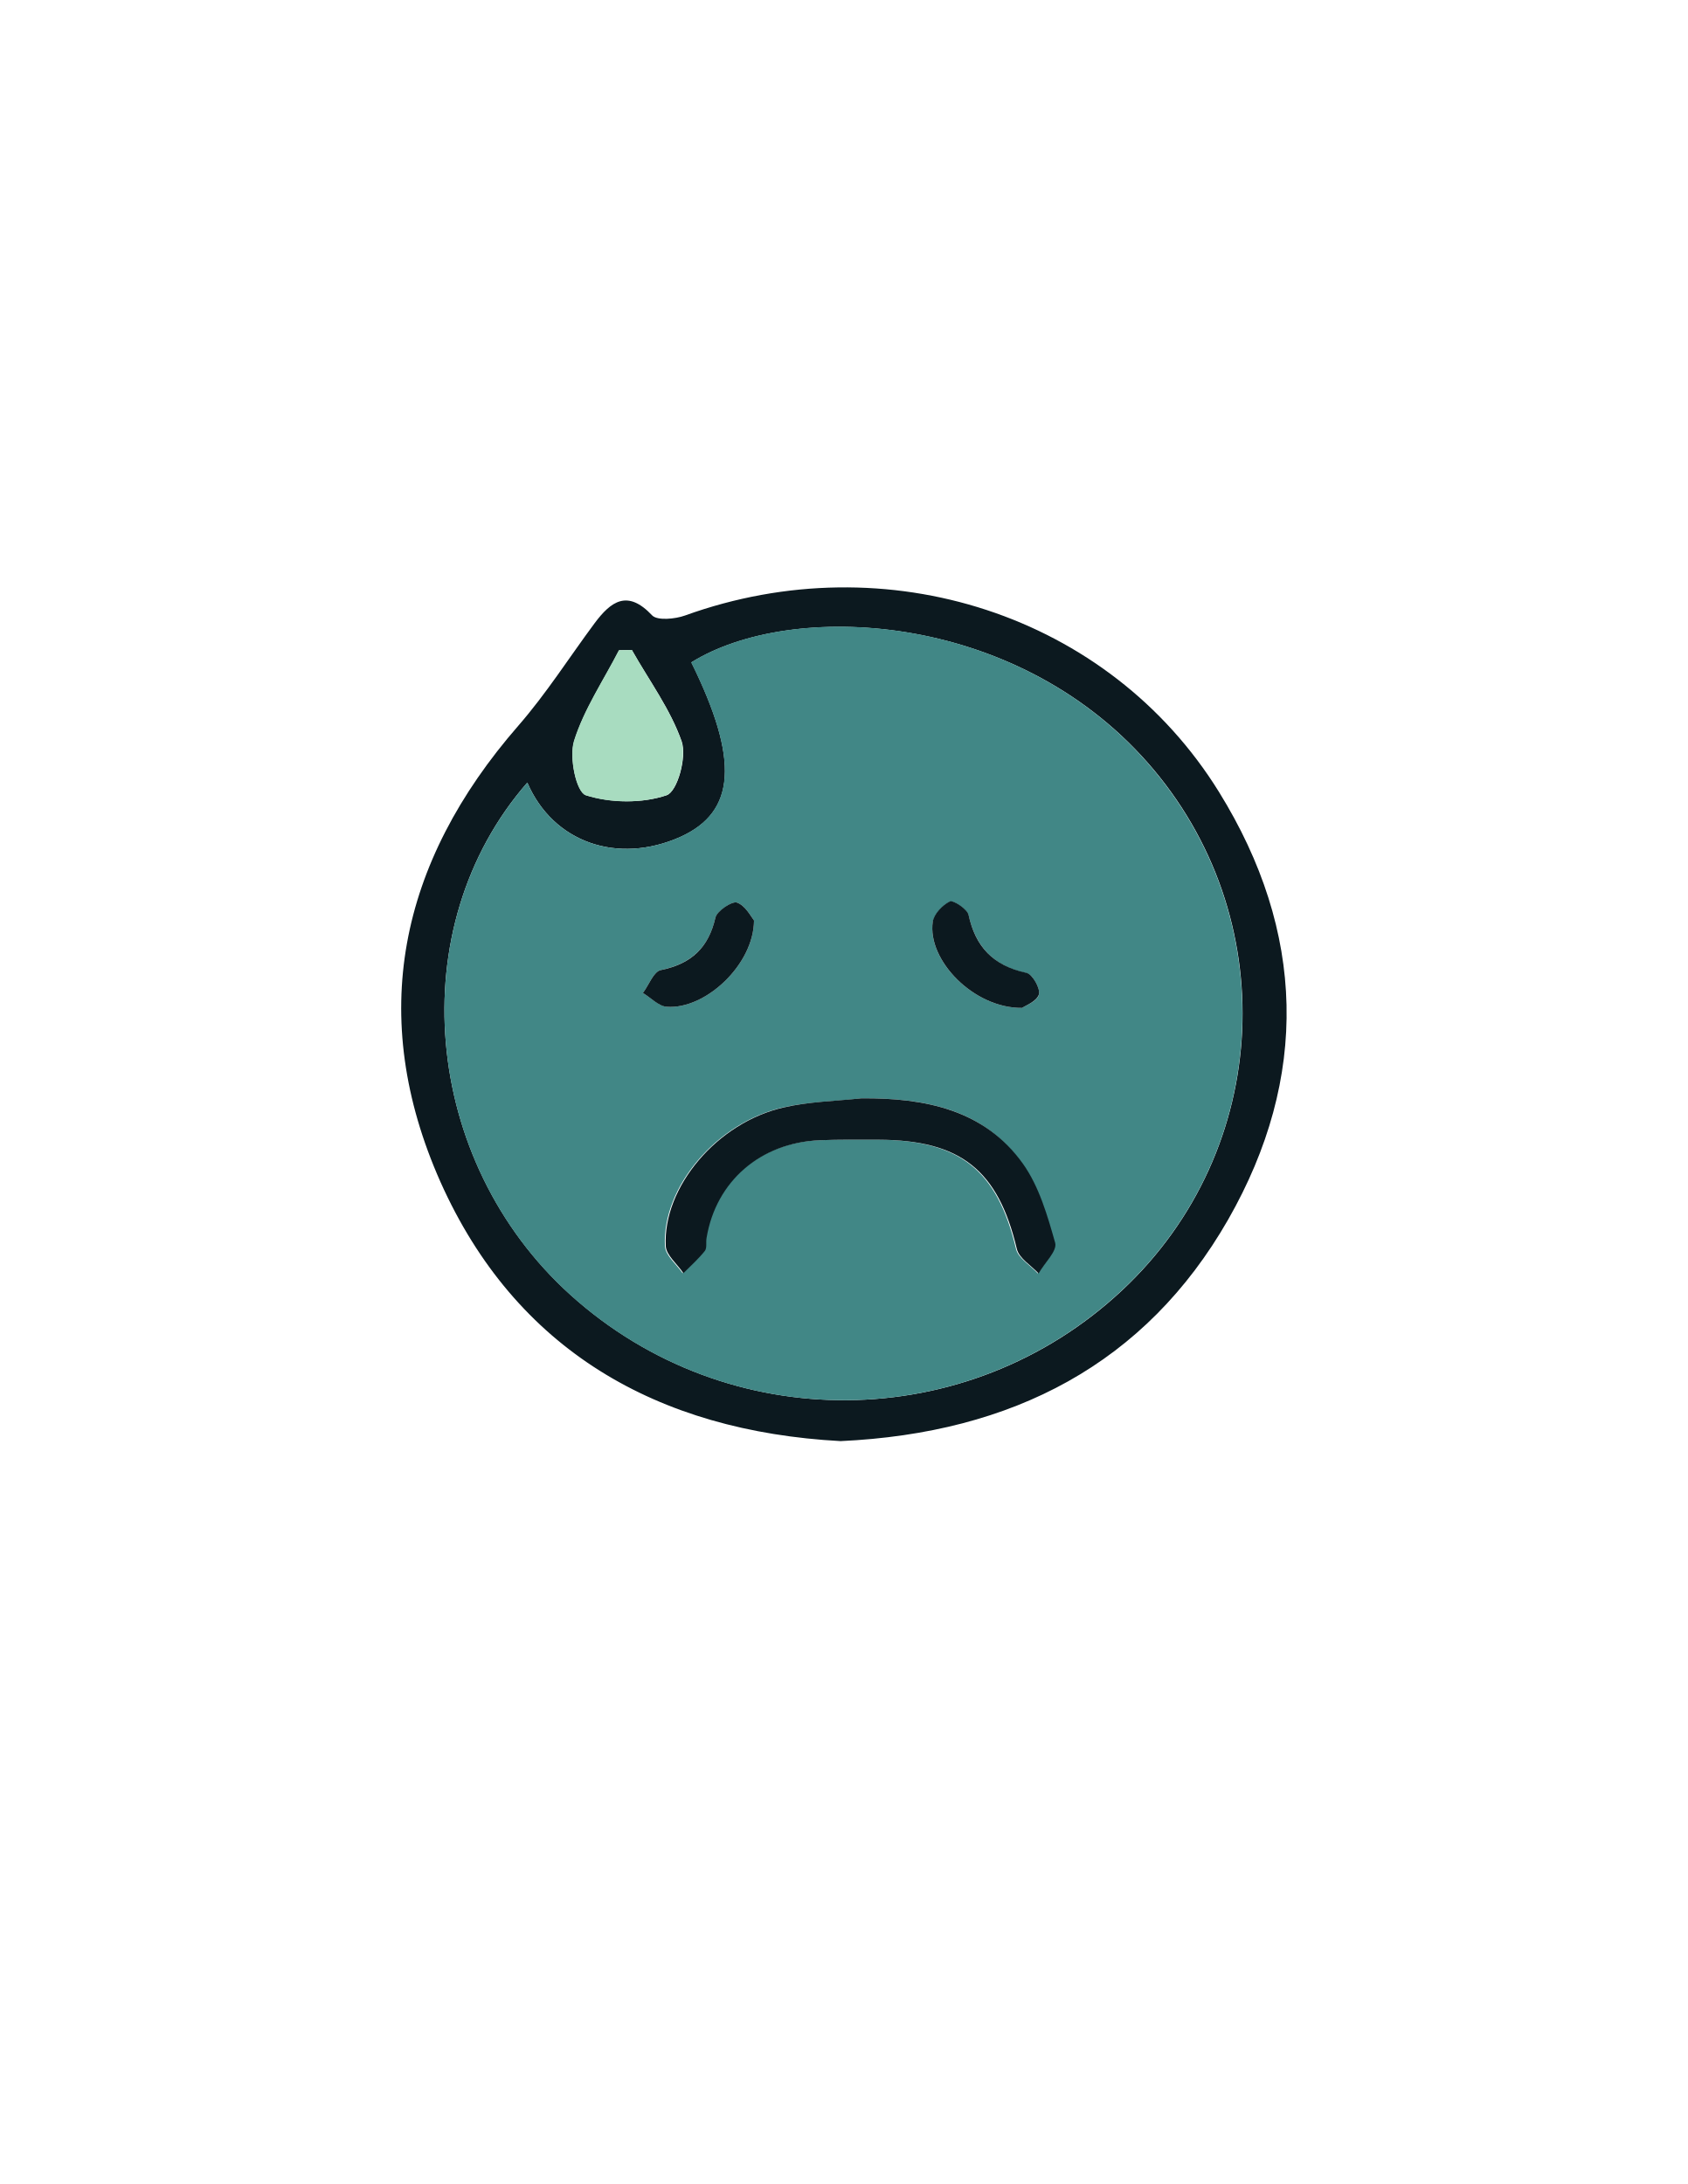
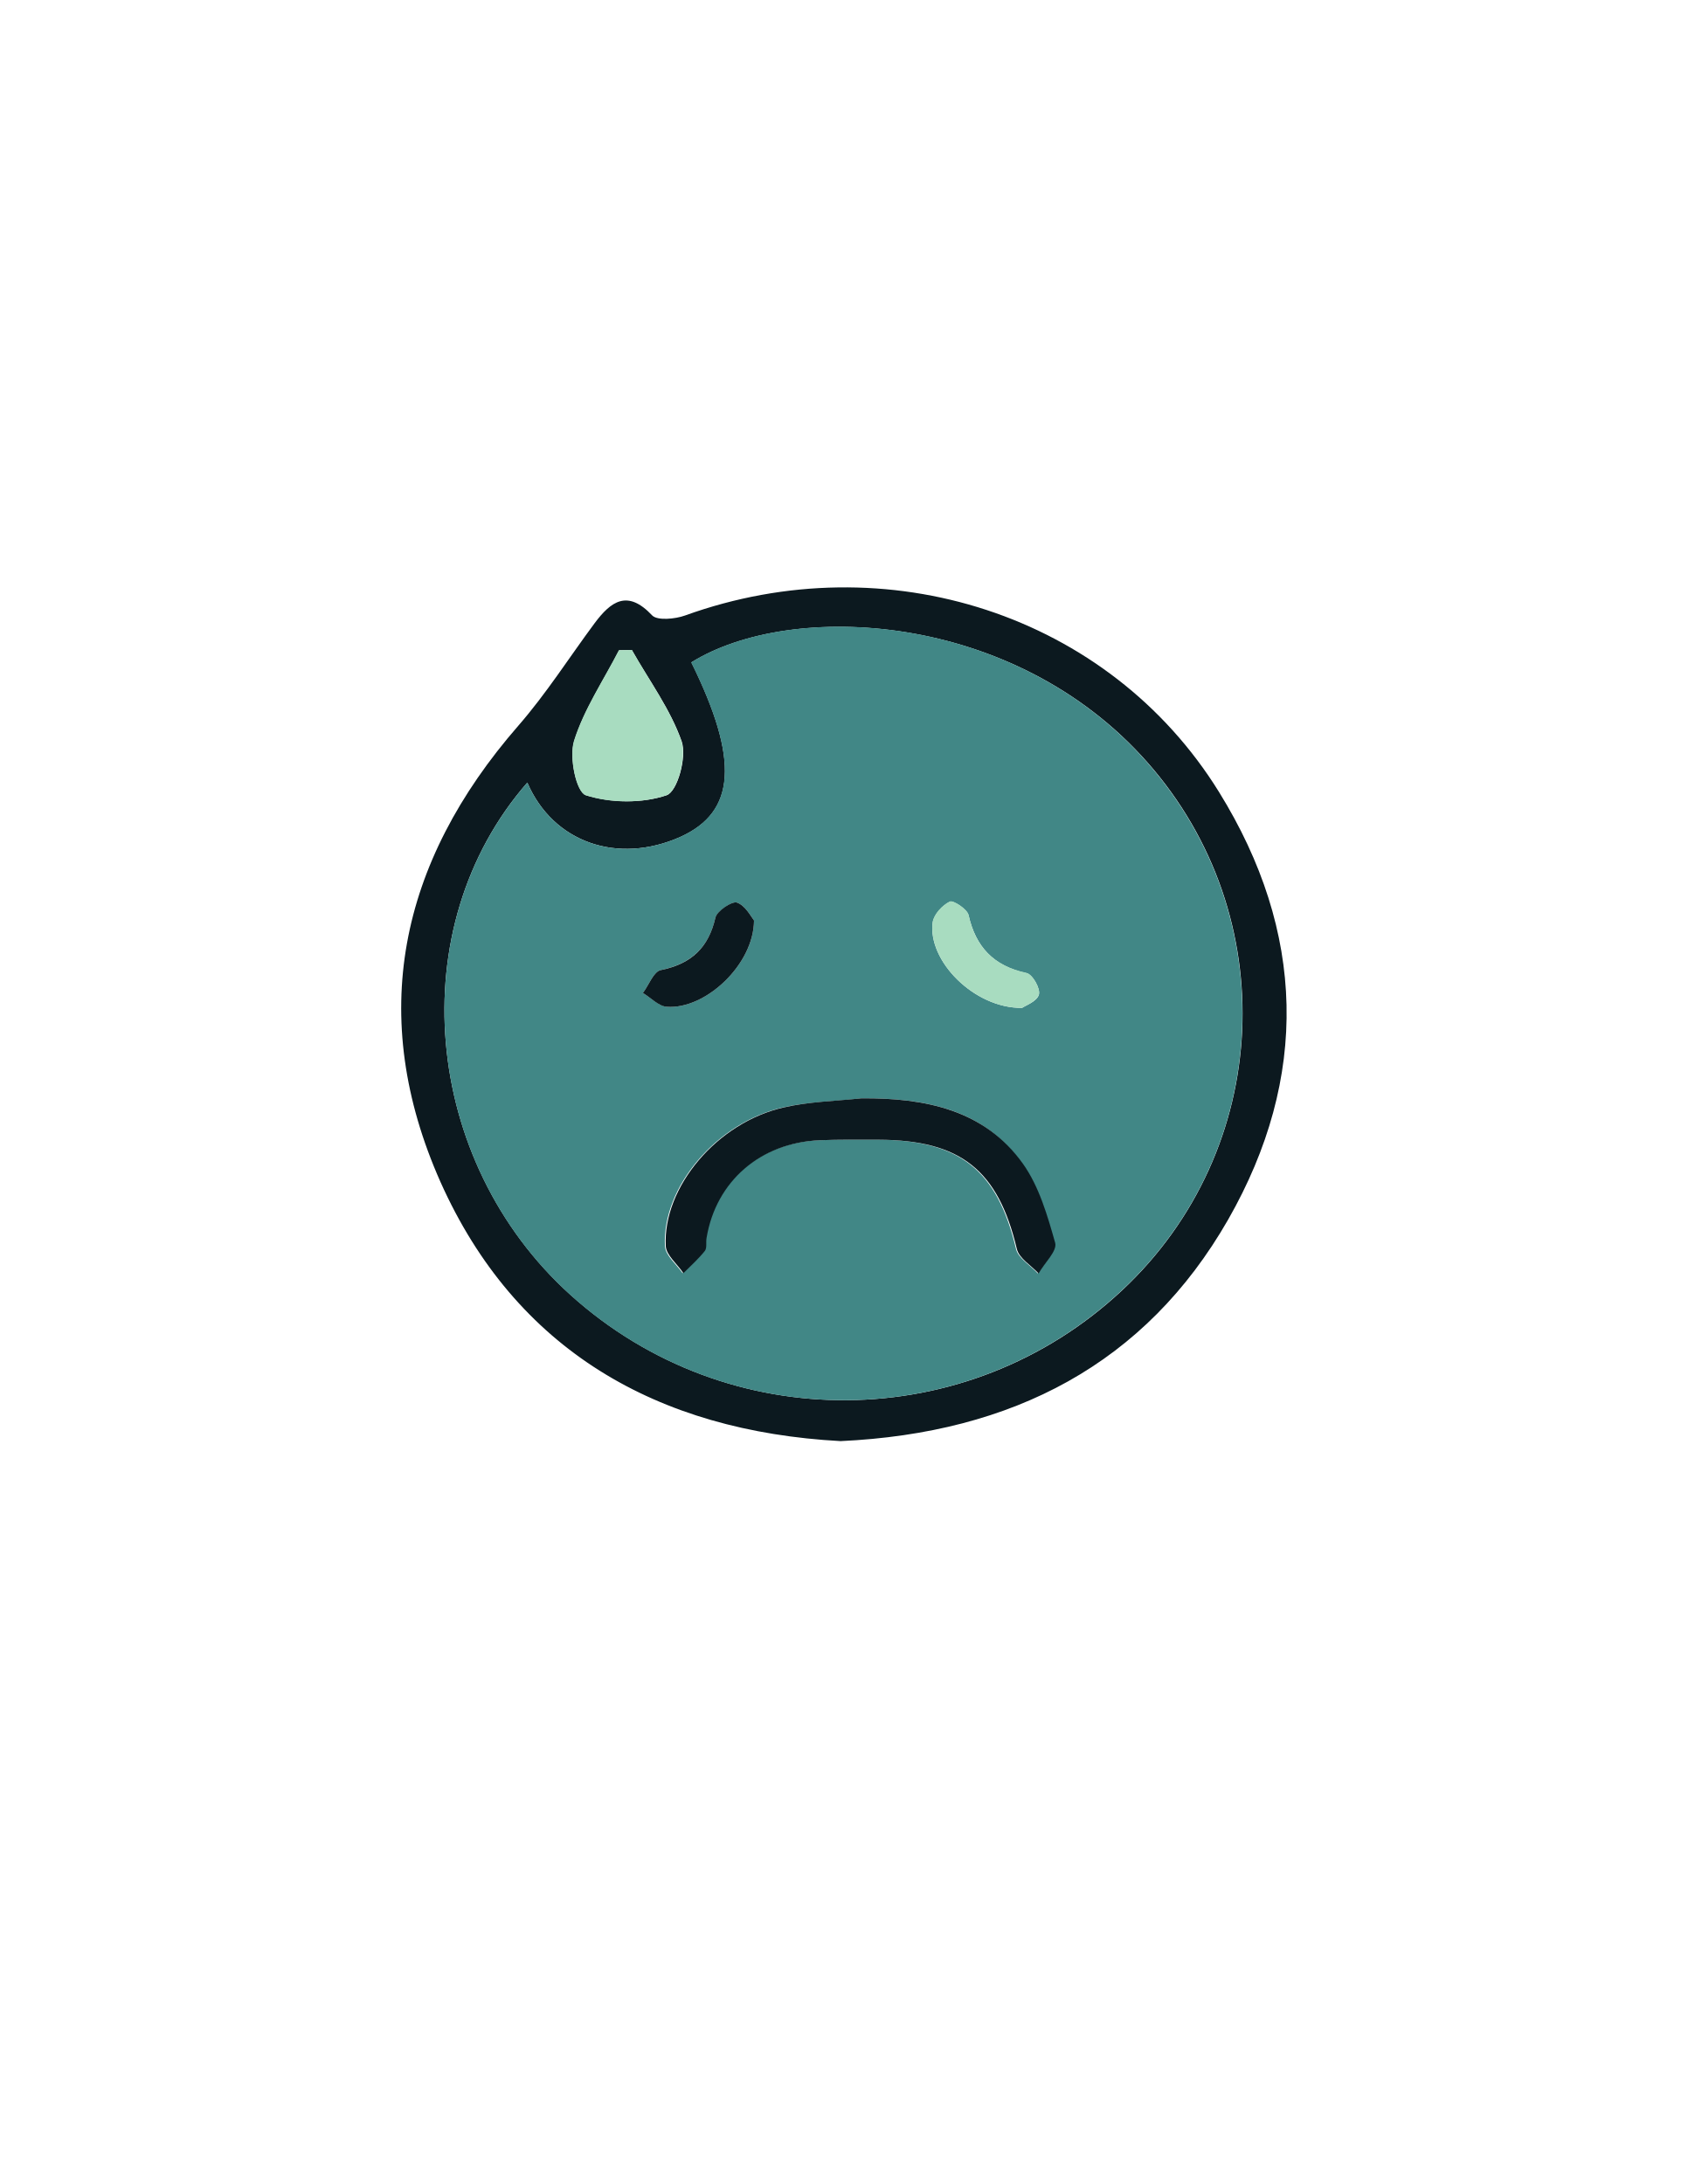
<svg xmlns="http://www.w3.org/2000/svg" version="1.1" id="Layer_1" x="0px" y="0px" viewBox="0 0 612 792" style="enable-background:new 0 0 612 792;" xml:space="preserve">
  <style type="text/css">
	.st0{fill-rule:evenodd;clip-rule:evenodd;fill:#0C191F;}
	.st1{fill-rule:evenodd;clip-rule:evenodd;fill:#418786;}
	.st2{fill-rule:evenodd;clip-rule:evenodd;fill:#A8DCC0;}
</style>
  <g>
-     <path class="st0" d="M304.8,522.6c-66.6-3.6-117.9-33.1-145.1-94C133.1,368.7,144.5,313,188,263.1c10.1-11.6,18.4-24.7,27.6-37.1   c5.9-7.9,11.9-12.4,20.9-2.8c1.9,1.9,8.3,1.3,11.9,0c73.1-26.4,153.8-0.3,193.6,64c31.4,50.7,32.8,103.5,3.3,155.1   C415.4,494.5,367.3,519.7,304.8,522.6z M191.2,283.8C145.4,336.3,153,421,206.9,469.6c57.1,51.5,143.8,50.8,199.9-1.6   c54.8-51.2,58.4-135.9,9.2-191.6c-48.4-54.8-129.1-58.7-165.3-36.2c17.4,35.3,16.2,54.2-4,63.3C224,313.6,200.6,305.6,191.2,283.8z    M229.1,235.7c-1.6,0-3.1,0.1-4.6,0.1c-5.6,10.9-12.7,21.4-16.3,32.9c-1.9,6,0.8,18.6,4.3,19.7c9,2.8,20.3,3,29.2,0   c3.9-1.3,7.4-13.8,5.5-19.5C243.1,257.2,235.3,246.7,229.1,235.7z" />
-     <path class="st1" d="M191.2,283.8c9.4,21.8,32.8,29.8,55.4,19.7c20.2-9.1,21.5-28,4-63.3c36.3-22.6,117-18.6,165.3,36.2   c49.2,55.7,45.7,140.4-9.2,191.6c-56.1,52.4-142.8,53.1-199.9,1.6C153,421,145.4,336.3,191.2,283.8z M312.3,398.3   c-9.5,1.1-19.2,1.2-28.4,3.3c-24,5.4-43.9,28.9-42.8,50.3c0.2,3.4,4.2,6.6,6.4,9.8c2.6-2.7,5.5-5.2,7.8-8.1   c0.9-1.1,0.4-3.1,0.6-4.7c3.5-20.5,19.5-34.5,41-35.4c7.1-0.3,14.2-0.2,21.2-0.2c30,0.1,43.5,11,50.3,39.6c0.8,3.4,5.2,5.9,7.9,8.9   c2.2-3.7,6.8-8.1,6-11.1c-2.7-9.9-5.7-20.4-11.7-28.7C357,402.4,335.6,398.1,312.3,398.3z M273.4,333.8c-1.1-1.4-3.1-5.4-6.2-6.5   c-1.7-0.6-7.2,3.1-7.8,5.5c-2.5,10.8-8.6,16.6-19.8,19c-2.6,0.5-4.3,5.4-6.5,8.3c2.9,1.7,5.7,4.7,8.7,5   C255.8,366.1,273.3,349.8,273.4,333.8z M370.6,365.5c1.1-0.8,5.4-2.3,6.1-4.8c0.6-2.2-2.3-7.4-4.5-7.8c-12-2.6-18.4-9.6-21-21   c-0.5-2.2-5.6-5.5-6.8-4.9c-2.7,1.3-5.7,4.6-6.2,7.4C336.2,348.3,353.2,365.7,370.6,365.5z" />
-     <path class="st2" d="M229.1,235.7c6.2,11,14,21.5,18,33.2c1.9,5.6-1.5,18.2-5.5,19.5c-8.9,3-20.2,2.9-29.2,0   c-3.5-1.1-6.1-13.8-4.3-19.7c3.6-11.5,10.7-22,16.3-32.9C226.1,235.8,227.6,235.7,229.1,235.7z" />
-     <path class="st0" d="M312.3,398.3c23.3-0.2,44.7,4.2,58.6,23.7c5.9,8.3,8.9,18.8,11.7,28.7c0.8,3-3.9,7.3-6,11.1   c-2.7-2.9-7.1-5.5-7.9-8.9c-6.8-28.6-20.3-39.5-50.3-39.6c-7.1,0-14.2-0.1-21.2,0.2c-21.5,0.9-37.6,14.9-41,35.4   c-0.3,1.6,0.2,3.6-0.6,4.7c-2.3,2.9-5.1,5.4-7.8,8.1c-2.2-3.3-6.2-6.5-6.4-9.8c-1.1-21.4,18.7-44.9,42.8-50.3   C293.2,399.5,302.9,399.3,312.3,398.3z" />
-     <path class="st0" d="M273.4,333.8c-0.1,16-17.6,32.3-31.6,31.3c-3-0.2-5.8-3.3-8.7-5c2.2-2.9,3.9-7.8,6.5-8.3   c11.2-2.3,17.3-8.2,19.8-19c0.5-2.4,6-6.1,7.8-5.5C270.3,328.4,272.3,332.4,273.4,333.8z" />
-     <path class="st0" d="M370.6,365.5c-17.4,0.2-34.4-17.2-32.4-31.2c0.4-2.8,3.5-6.1,6.2-7.4c1.2-0.6,6.4,2.8,6.8,4.9   c2.5,11.5,8.9,18.4,21,21c2.2,0.5,5.1,5.7,4.5,7.8C375.9,363.2,371.7,364.7,370.6,365.5z" />
+     <path class="st0 icon-border carinha-icon carinha-decepcionada2" d="M304.8,522.6c-66.6-3.6-117.9-33.1-145.1-94C133.1,368.7,144.5,313,188,263.1c10.1-11.6,18.4-24.7,27.6-37.1   c5.9-7.9,11.9-12.4,20.9-2.8c1.9,1.9,8.3,1.3,11.9,0c73.1-26.4,153.8-0.3,193.6,64c31.4,50.7,32.8,103.5,3.3,155.1   C415.4,494.5,367.3,519.7,304.8,522.6z M191.2,283.8C145.4,336.3,153,421,206.9,469.6c57.1,51.5,143.8,50.8,199.9-1.6   c54.8-51.2,58.4-135.9,9.2-191.6c-48.4-54.8-129.1-58.7-165.3-36.2c17.4,35.3,16.2,54.2-4,63.3C224,313.6,200.6,305.6,191.2,283.8z    M229.1,235.7c-1.6,0-3.1,0.1-4.6,0.1c-5.6,10.9-12.7,21.4-16.3,32.9c-1.9,6,0.8,18.6,4.3,19.7c9,2.8,20.3,3,29.2,0   c3.9-1.3,7.4-13.8,5.5-19.5C243.1,257.2,235.3,246.7,229.1,235.7z" />
+     <path class="st1 icon" d="M191.2,283.8c9.4,21.8,32.8,29.8,55.4,19.7c20.2-9.1,21.5-28,4-63.3c36.3-22.6,117-18.6,165.3,36.2   c49.2,55.7,45.7,140.4-9.2,191.6c-56.1,52.4-142.8,53.1-199.9,1.6C153,421,145.4,336.3,191.2,283.8z M312.3,398.3   c-9.5,1.1-19.2,1.2-28.4,3.3c-24,5.4-43.9,28.9-42.8,50.3c0.2,3.4,4.2,6.6,6.4,9.8c2.6-2.7,5.5-5.2,7.8-8.1   c0.9-1.1,0.4-3.1,0.6-4.7c3.5-20.5,19.5-34.5,41-35.4c7.1-0.3,14.2-0.2,21.2-0.2c30,0.1,43.5,11,50.3,39.6c0.8,3.4,5.2,5.9,7.9,8.9   c2.2-3.7,6.8-8.1,6-11.1c-2.7-9.9-5.7-20.4-11.7-28.7C357,402.4,335.6,398.1,312.3,398.3z M273.4,333.8c-1.1-1.4-3.1-5.4-6.2-6.5   c-1.7-0.6-7.2,3.1-7.8,5.5c-2.5,10.8-8.6,16.6-19.8,19c-2.6,0.5-4.3,5.4-6.5,8.3c2.9,1.7,5.7,4.7,8.7,5   C255.8,366.1,273.3,349.8,273.4,333.8z M370.6,365.5c1.1-0.8,5.4-2.3,6.1-4.8c0.6-2.2-2.3-7.4-4.5-7.8c-12-2.6-18.4-9.6-21-21   c-0.5-2.2-5.6-5.5-6.8-4.9c-2.7,1.3-5.7,4.6-6.2,7.4C336.2,348.3,353.2,365.7,370.6,365.5z" />
+     <path class="st2 icon-color2" d="M229.1,235.7c6.2,11,14,21.5,18,33.2c1.9,5.6-1.5,18.2-5.5,19.5c-8.9,3-20.2,2.9-29.2,0   c-3.5-1.1-6.1-13.8-4.3-19.7c3.6-11.5,10.7-22,16.3-32.9C226.1,235.8,227.6,235.7,229.1,235.7z" />
+     <path class="st0 icon-border" d="M312.3,398.3c23.3-0.2,44.7,4.2,58.6,23.7c5.9,8.3,8.9,18.8,11.7,28.7c0.8,3-3.9,7.3-6,11.1   c-2.7-2.9-7.1-5.5-7.9-8.9c-6.8-28.6-20.3-39.5-50.3-39.6c-7.1,0-14.2-0.1-21.2,0.2c-21.5,0.9-37.6,14.9-41,35.4   c-0.3,1.6,0.2,3.6-0.6,4.7c-2.3,2.9-5.1,5.4-7.8,8.1c-2.2-3.3-6.2-6.5-6.4-9.8c-1.1-21.4,18.7-44.9,42.8-50.3   C293.2,399.5,302.9,399.3,312.3,398.3z" />
+     <path class="st0 icon-border" d="M273.4,333.8c-0.1,16-17.6,32.3-31.6,31.3c-3-0.2-5.8-3.3-8.7-5c2.2-2.9,3.9-7.8,6.5-8.3   c11.2-2.3,17.3-8.2,19.8-19c0.5-2.4,6-6.1,7.8-5.5C270.3,328.4,272.3,332.4,273.4,333.8z" />
+     <path class="st2 icon-border" d="M370.6,365.5c-17.4,0.2-34.4-17.2-32.4-31.2c0.4-2.8,3.5-6.1,6.2-7.4c1.2-0.6,6.4,2.8,6.8,4.9   c2.5,11.5,8.9,18.4,21,21c2.2,0.5,5.1,5.7,4.5,7.8C375.9,363.2,371.7,364.7,370.6,365.5z" />
  </g>
</svg>
